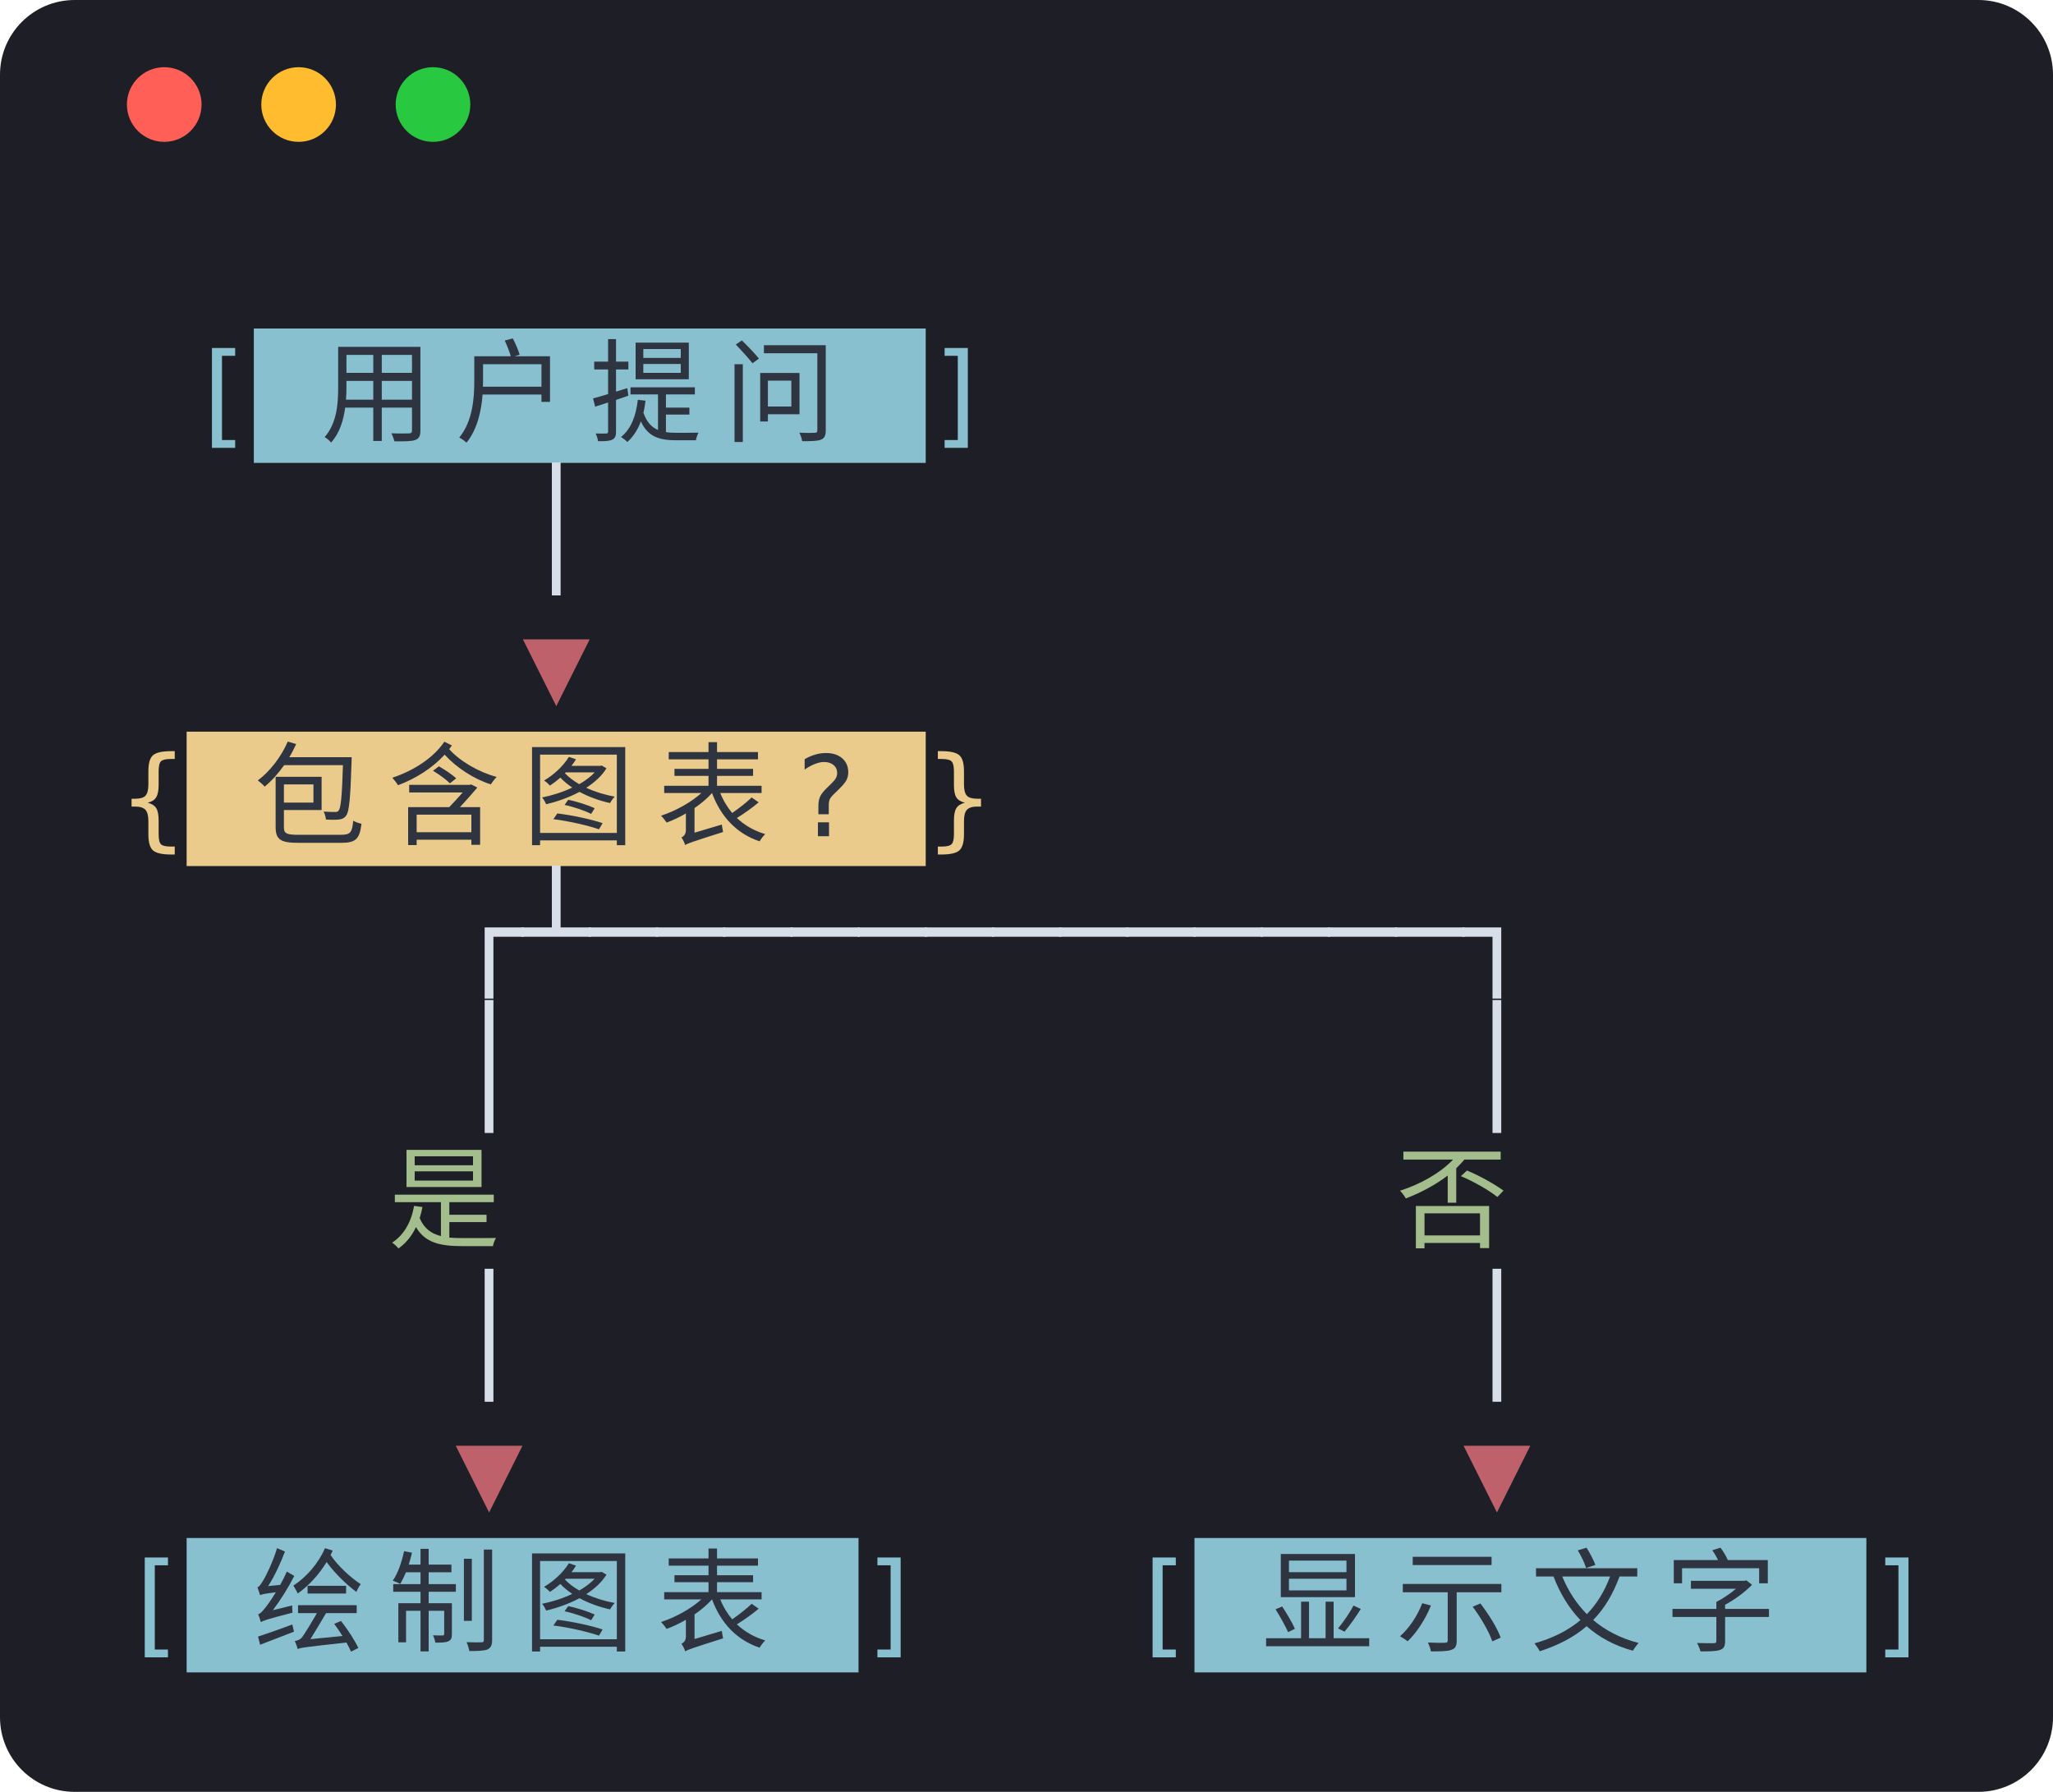
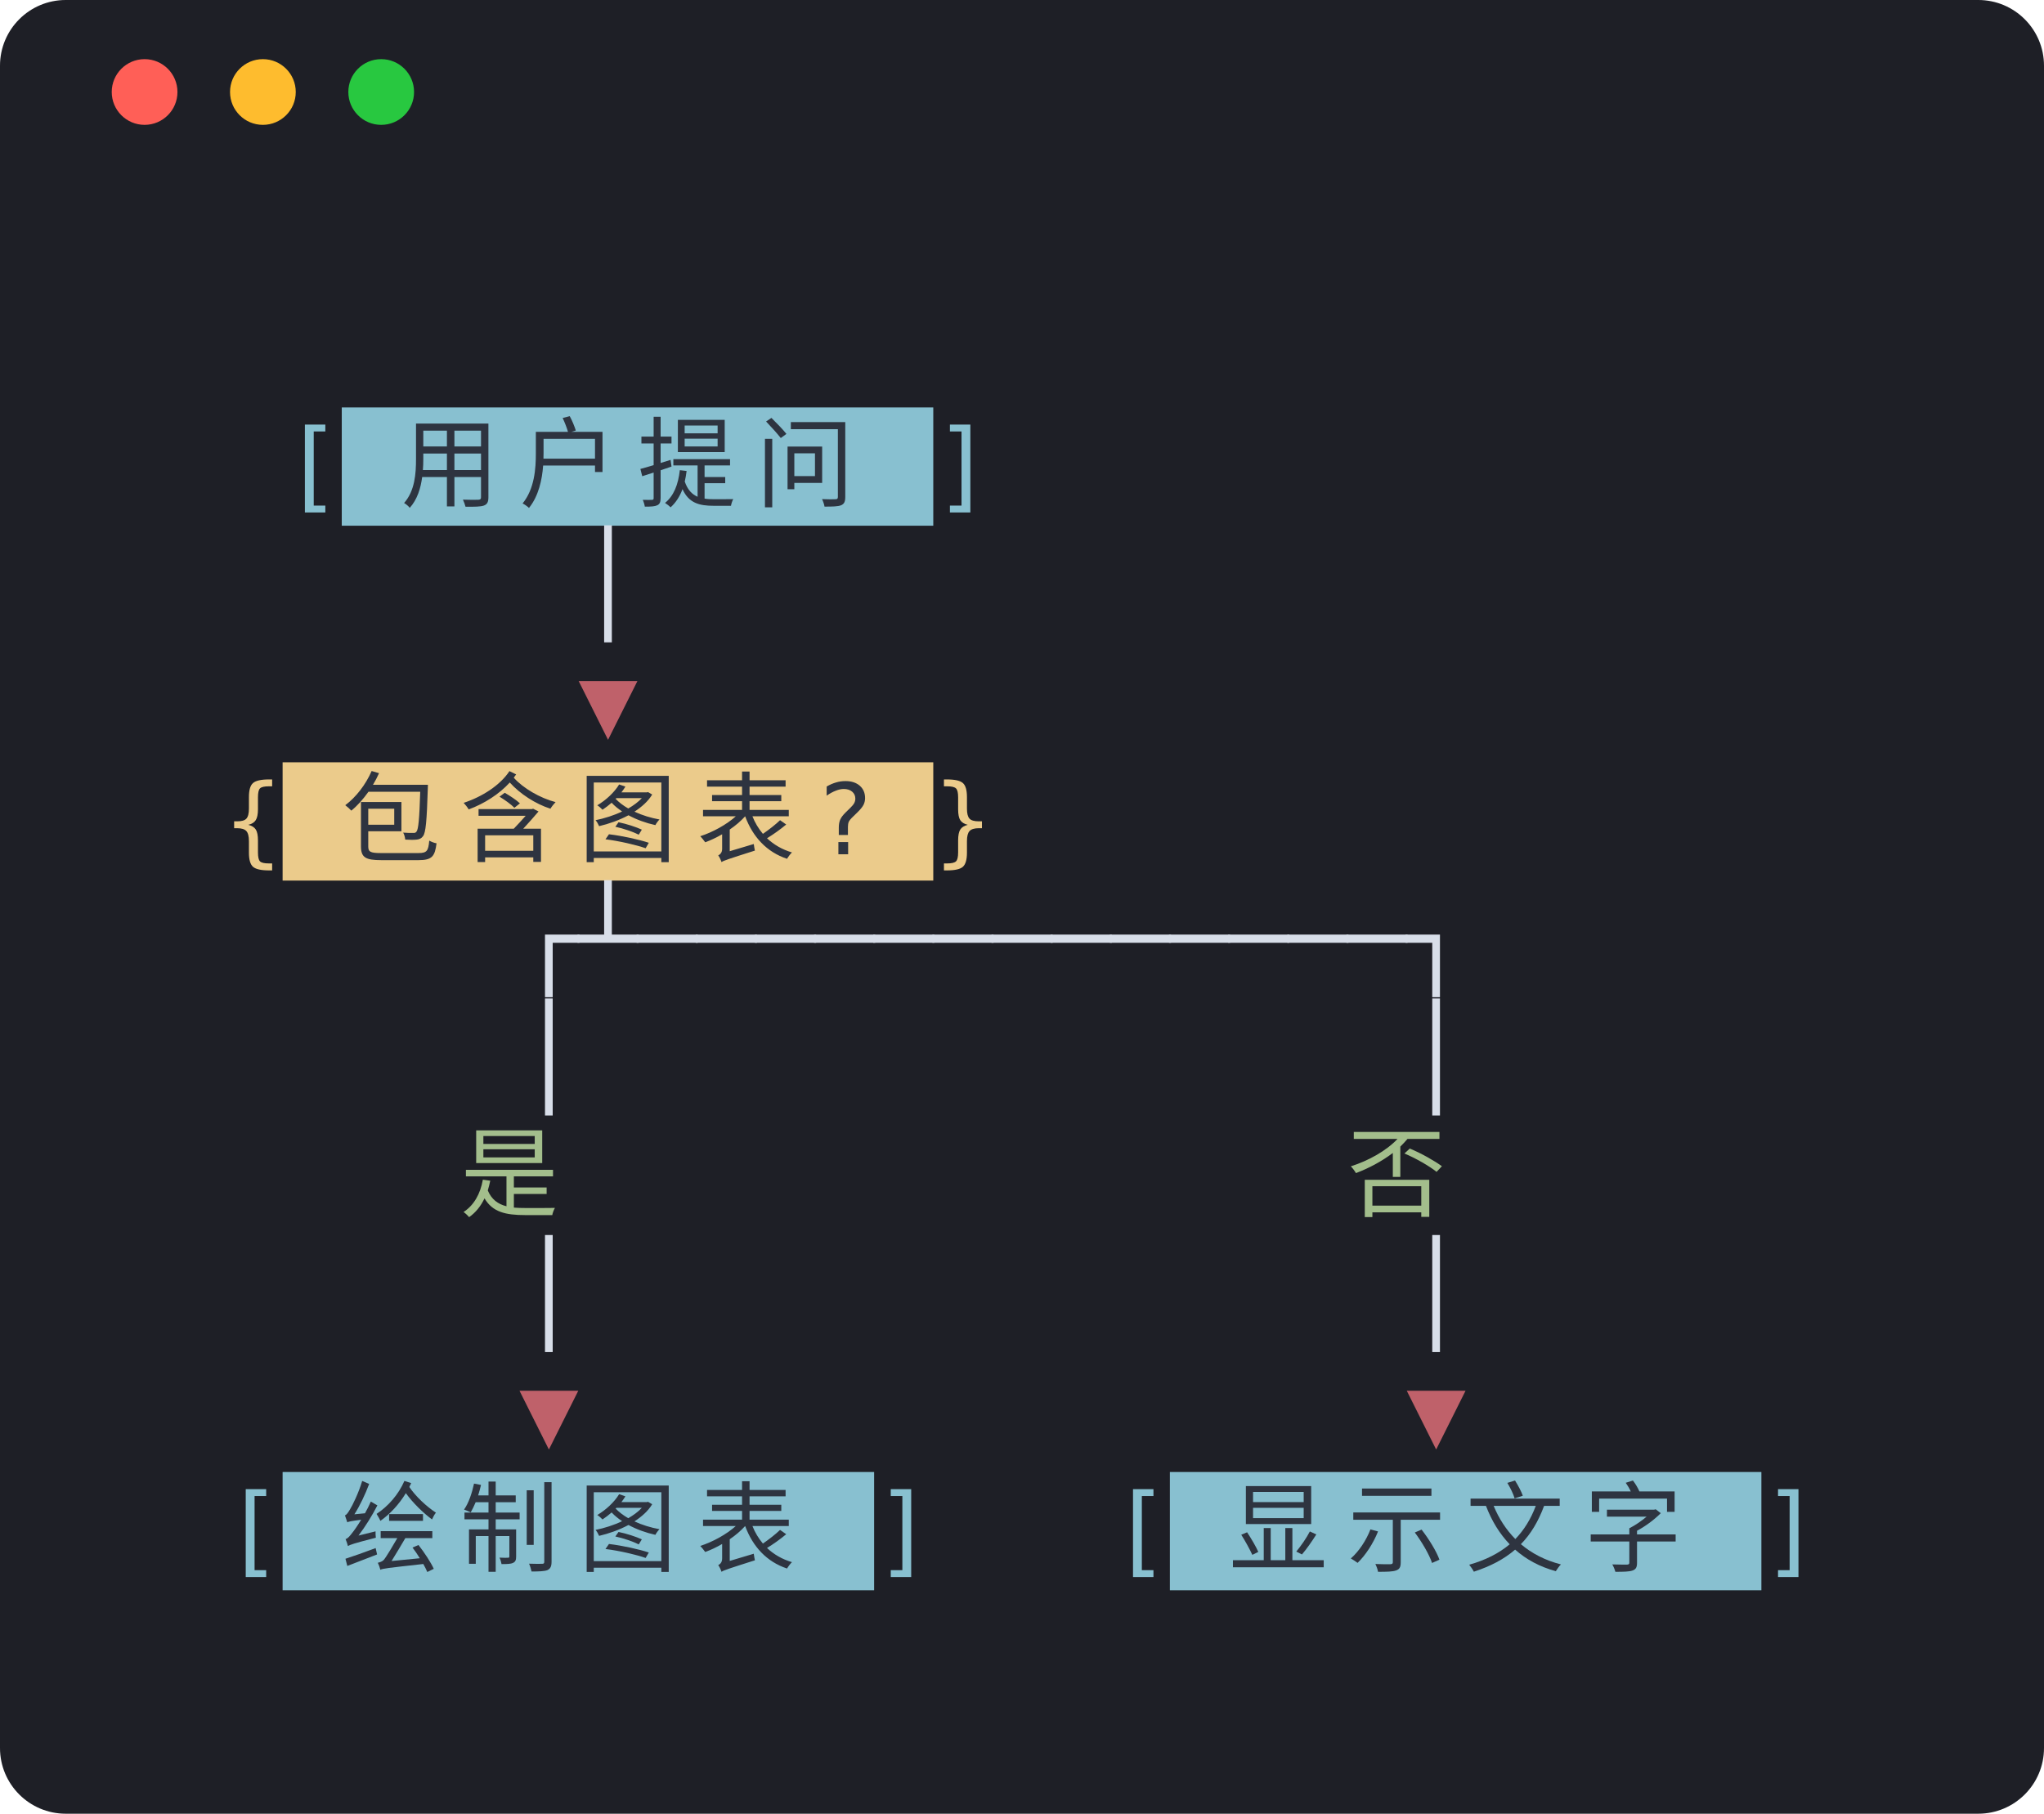
- <svg xmlns="http://www.w3.org/2000/svg" width="275" height="240" viewBox="0 0 275 240" role="img" aria-label="cjk">
-   <rect width="275" height="240" rx="10" fill="#1e1f26" />
+ <svg xmlns="http://www.w3.org/2000/svg" width="311" height="276" viewBox="0 0 311 276" role="img" aria-label="cjk">
+   <rect width="311" height="276" rx="10" fill="#1e1f26" />
  <circle cx="22" cy="14" r="5" fill="#ff5f57" />
  <circle cx="40" cy="14" r="5" fill="#febc2e" />
  <circle cx="58" cy="14" r="5" fill="#28c840" />
-   <g transform="translate(16 44)" font-family="Menlo, Consolas, 'DejaVu Sans Mono', 'PingFang SC', 'Noto Sans Mono CJK SC', monospace" font-size="15">
+   <g transform="translate(34 62)" font-family="Menlo, Consolas, 'DejaVu Sans Mono', 'PingFang SC', 'Noto Sans Mono CJK SC', monospace" font-size="15">
    <rect x="18" y="0" width="90" height="18" fill="#88C0D0" />
    <rect x="9" y="54" width="99" height="18" fill="#EBCB8B" />
    <rect x="9" y="162" width="90" height="18" fill="#88C0D0" />
    <rect x="144" y="162" width="90" height="18" fill="#88C0D0" />
    <text x="9" y="14" fill="#88C0D0">[</text>
    <text x="27" y="14" fill="#2E3440">用</text>
    <text x="45" y="14" fill="#2E3440">户</text>
    <text x="63" y="14" fill="#2E3440">提</text>
    <text x="81" y="14" fill="#2E3440">问</text>
    <text x="108" y="14" fill="#88C0D0">]</text>
    <text x="54" y="32" fill="#D8DEE9">│</text>
    <text x="54" y="50" fill="#BF616A">▼</text>
    <text x="0" y="68" fill="#EBCB8B">{</text>
    <text x="18" y="68" fill="#2E3440">包</text>
    <text x="36" y="68" fill="#2E3440">含</text>
    <text x="54" y="68" fill="#2E3440">图</text>
    <text x="72" y="68" fill="#2E3440">表</text>
    <text x="90" y="68" fill="#2E3440">?</text>
    <text x="108" y="68" fill="#EBCB8B">}</text>
    <text x="45" y="86" fill="#D8DEE9">┌</text>
    <text x="54" y="86" fill="#D8DEE9">┴</text>
    <text x="63" y="86" fill="#D8DEE9">─</text>
    <text x="72" y="86" fill="#D8DEE9">─</text>
    <text x="81" y="86" fill="#D8DEE9">─</text>
    <text x="90" y="86" fill="#D8DEE9">─</text>
    <text x="99" y="86" fill="#D8DEE9">─</text>
    <text x="108" y="86" fill="#D8DEE9">─</text>
    <text x="117" y="86" fill="#D8DEE9">─</text>
    <text x="126" y="86" fill="#D8DEE9">─</text>
    <text x="135" y="86" fill="#D8DEE9">─</text>
    <text x="144" y="86" fill="#D8DEE9">─</text>
    <text x="153" y="86" fill="#D8DEE9">─</text>
    <text x="162" y="86" fill="#D8DEE9">─</text>
    <text x="171" y="86" fill="#D8DEE9">─</text>
    <text x="180" y="86" fill="#D8DEE9">┐</text>
    <text x="45" y="104" fill="#D8DEE9">│</text>
    <text x="180" y="104" fill="#D8DEE9">│</text>
    <text x="36" y="122" fill="#A3BE8C">是</text>
    <text x="171" y="122" fill="#A3BE8C">否</text>
    <text x="45" y="140" fill="#D8DEE9">│</text>
    <text x="180" y="140" fill="#D8DEE9">│</text>
    <text x="45" y="158" fill="#BF616A">▼</text>
    <text x="180" y="158" fill="#BF616A">▼</text>
    <text x="0" y="176" fill="#88C0D0">[</text>
    <text x="18" y="176" fill="#2E3440">绘</text>
    <text x="36" y="176" fill="#2E3440">制</text>
    <text x="54" y="176" fill="#2E3440">图</text>
    <text x="72" y="176" fill="#2E3440">表</text>
    <text x="99" y="176" fill="#88C0D0">]</text>
    <text x="135" y="176" fill="#88C0D0">[</text>
    <text x="153" y="176" fill="#2E3440">显</text>
    <text x="171" y="176" fill="#2E3440">示</text>
    <text x="189" y="176" fill="#2E3440">文</text>
    <text x="207" y="176" fill="#2E3440">字</text>
    <text x="234" y="176" fill="#88C0D0">]</text>
  </g>
</svg>
